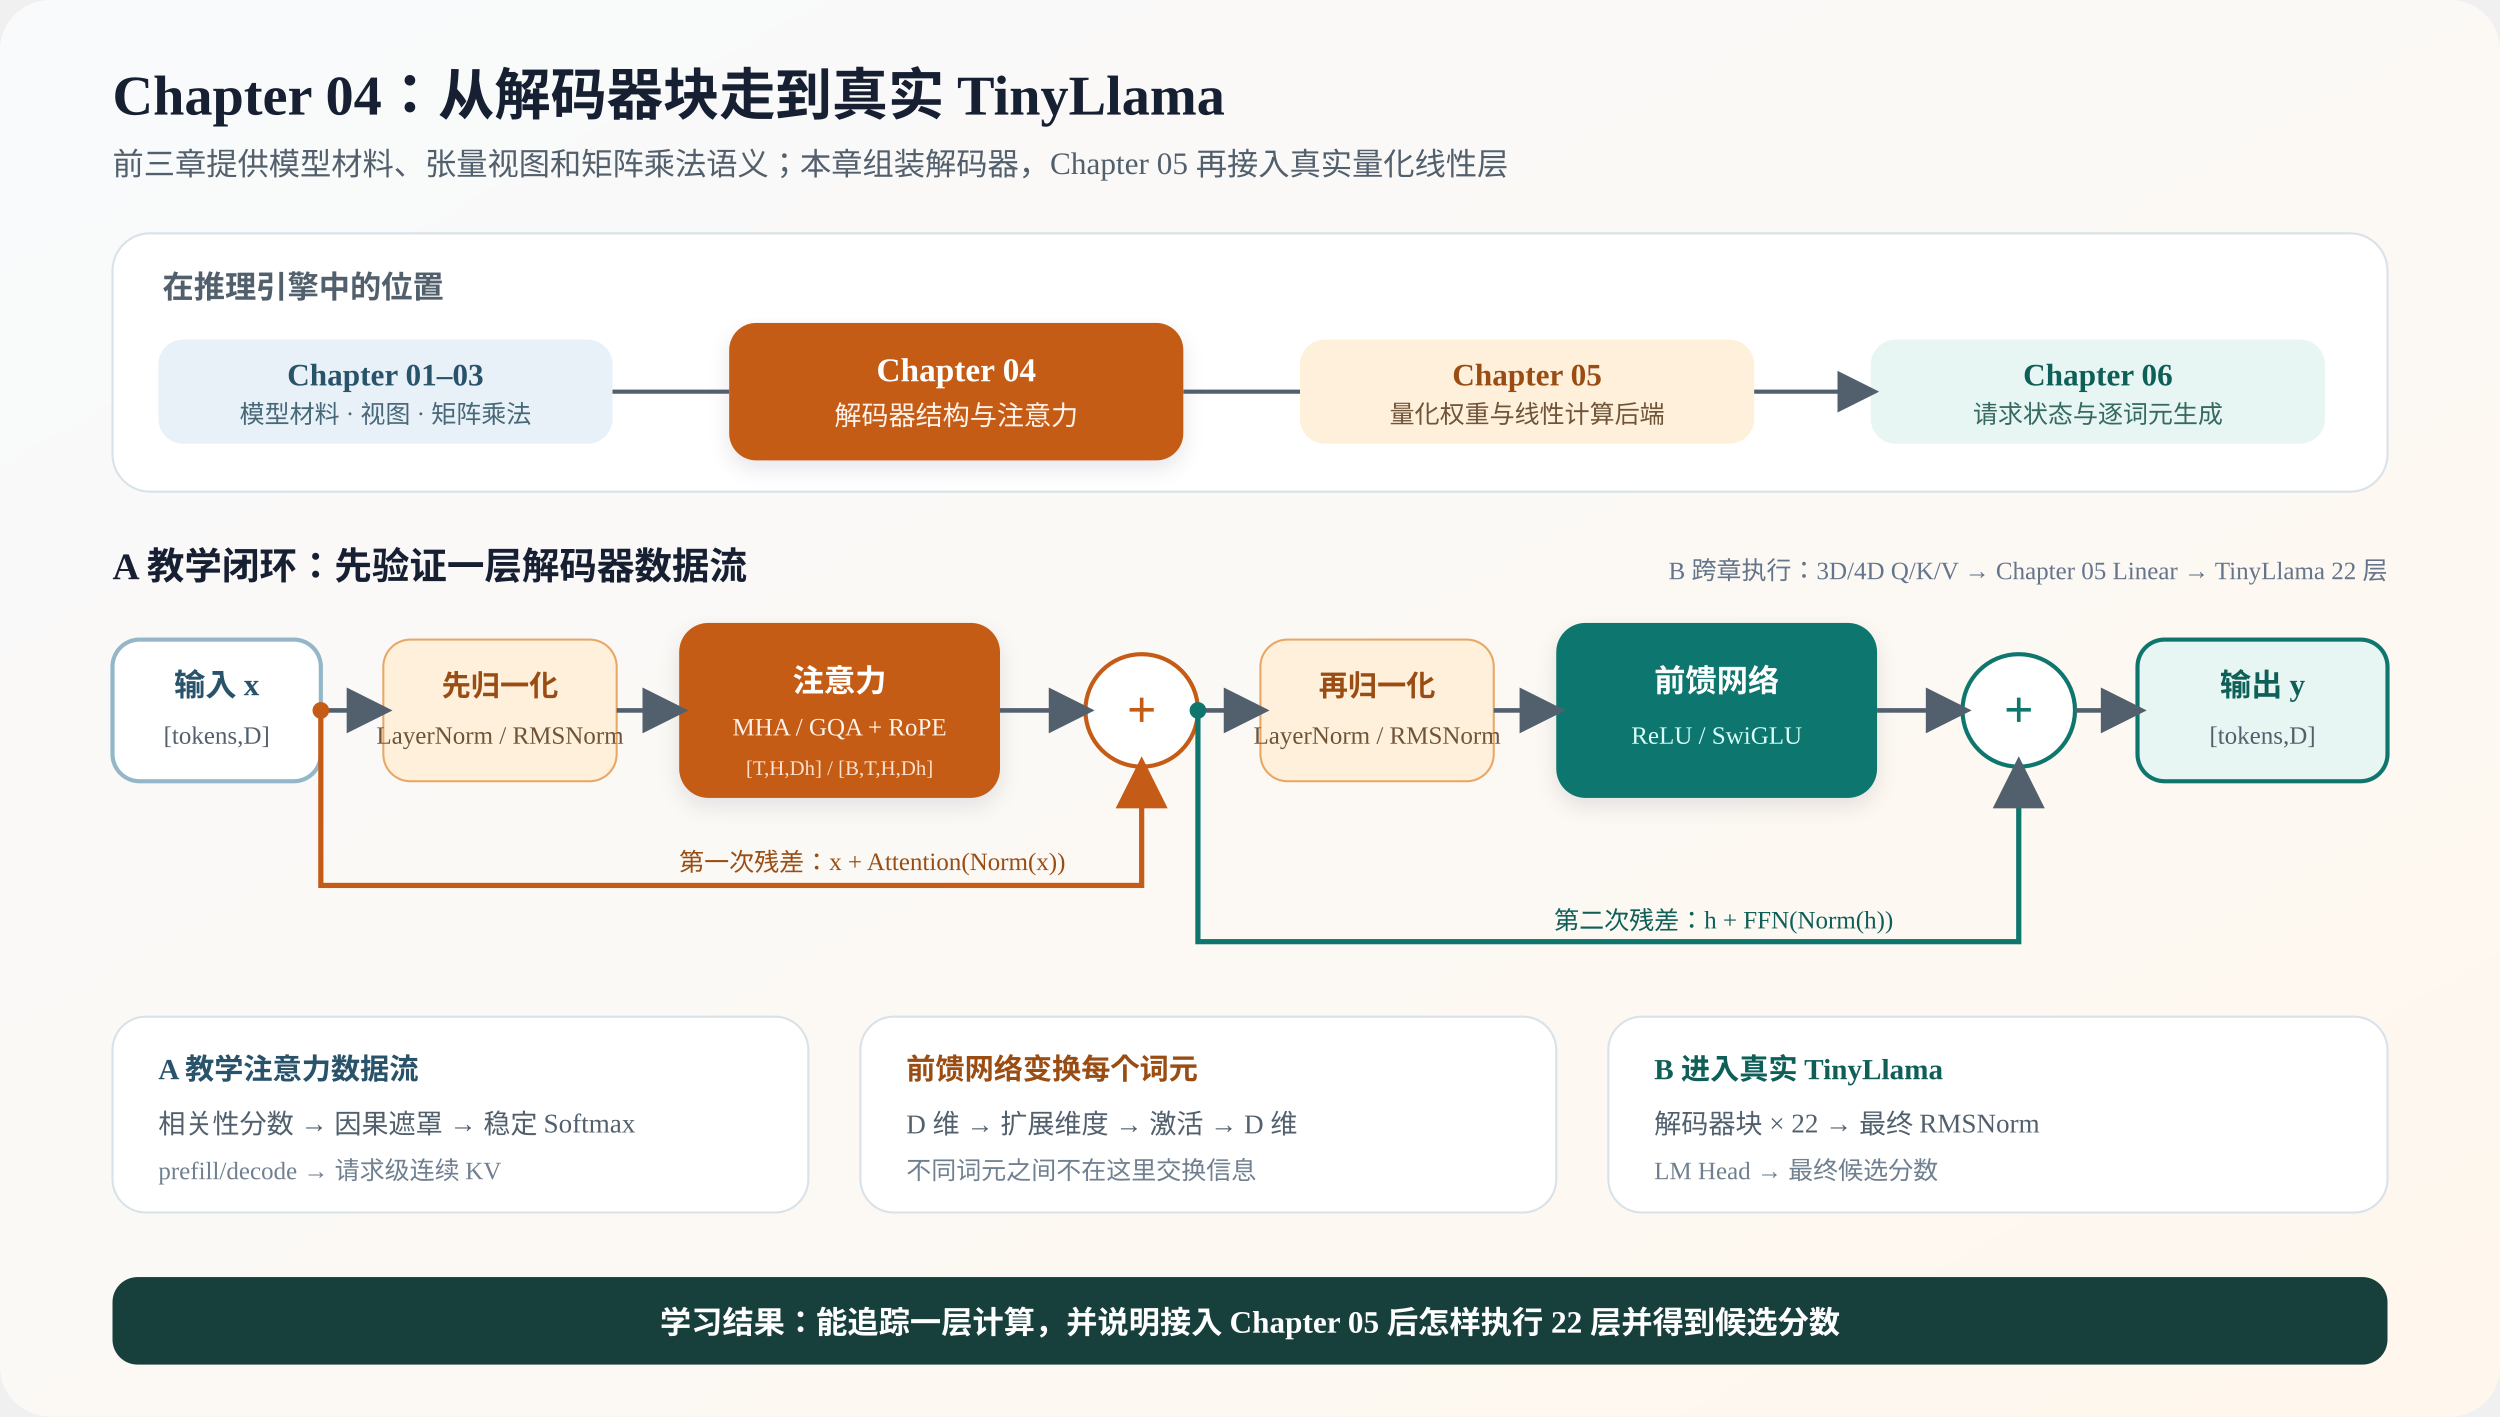
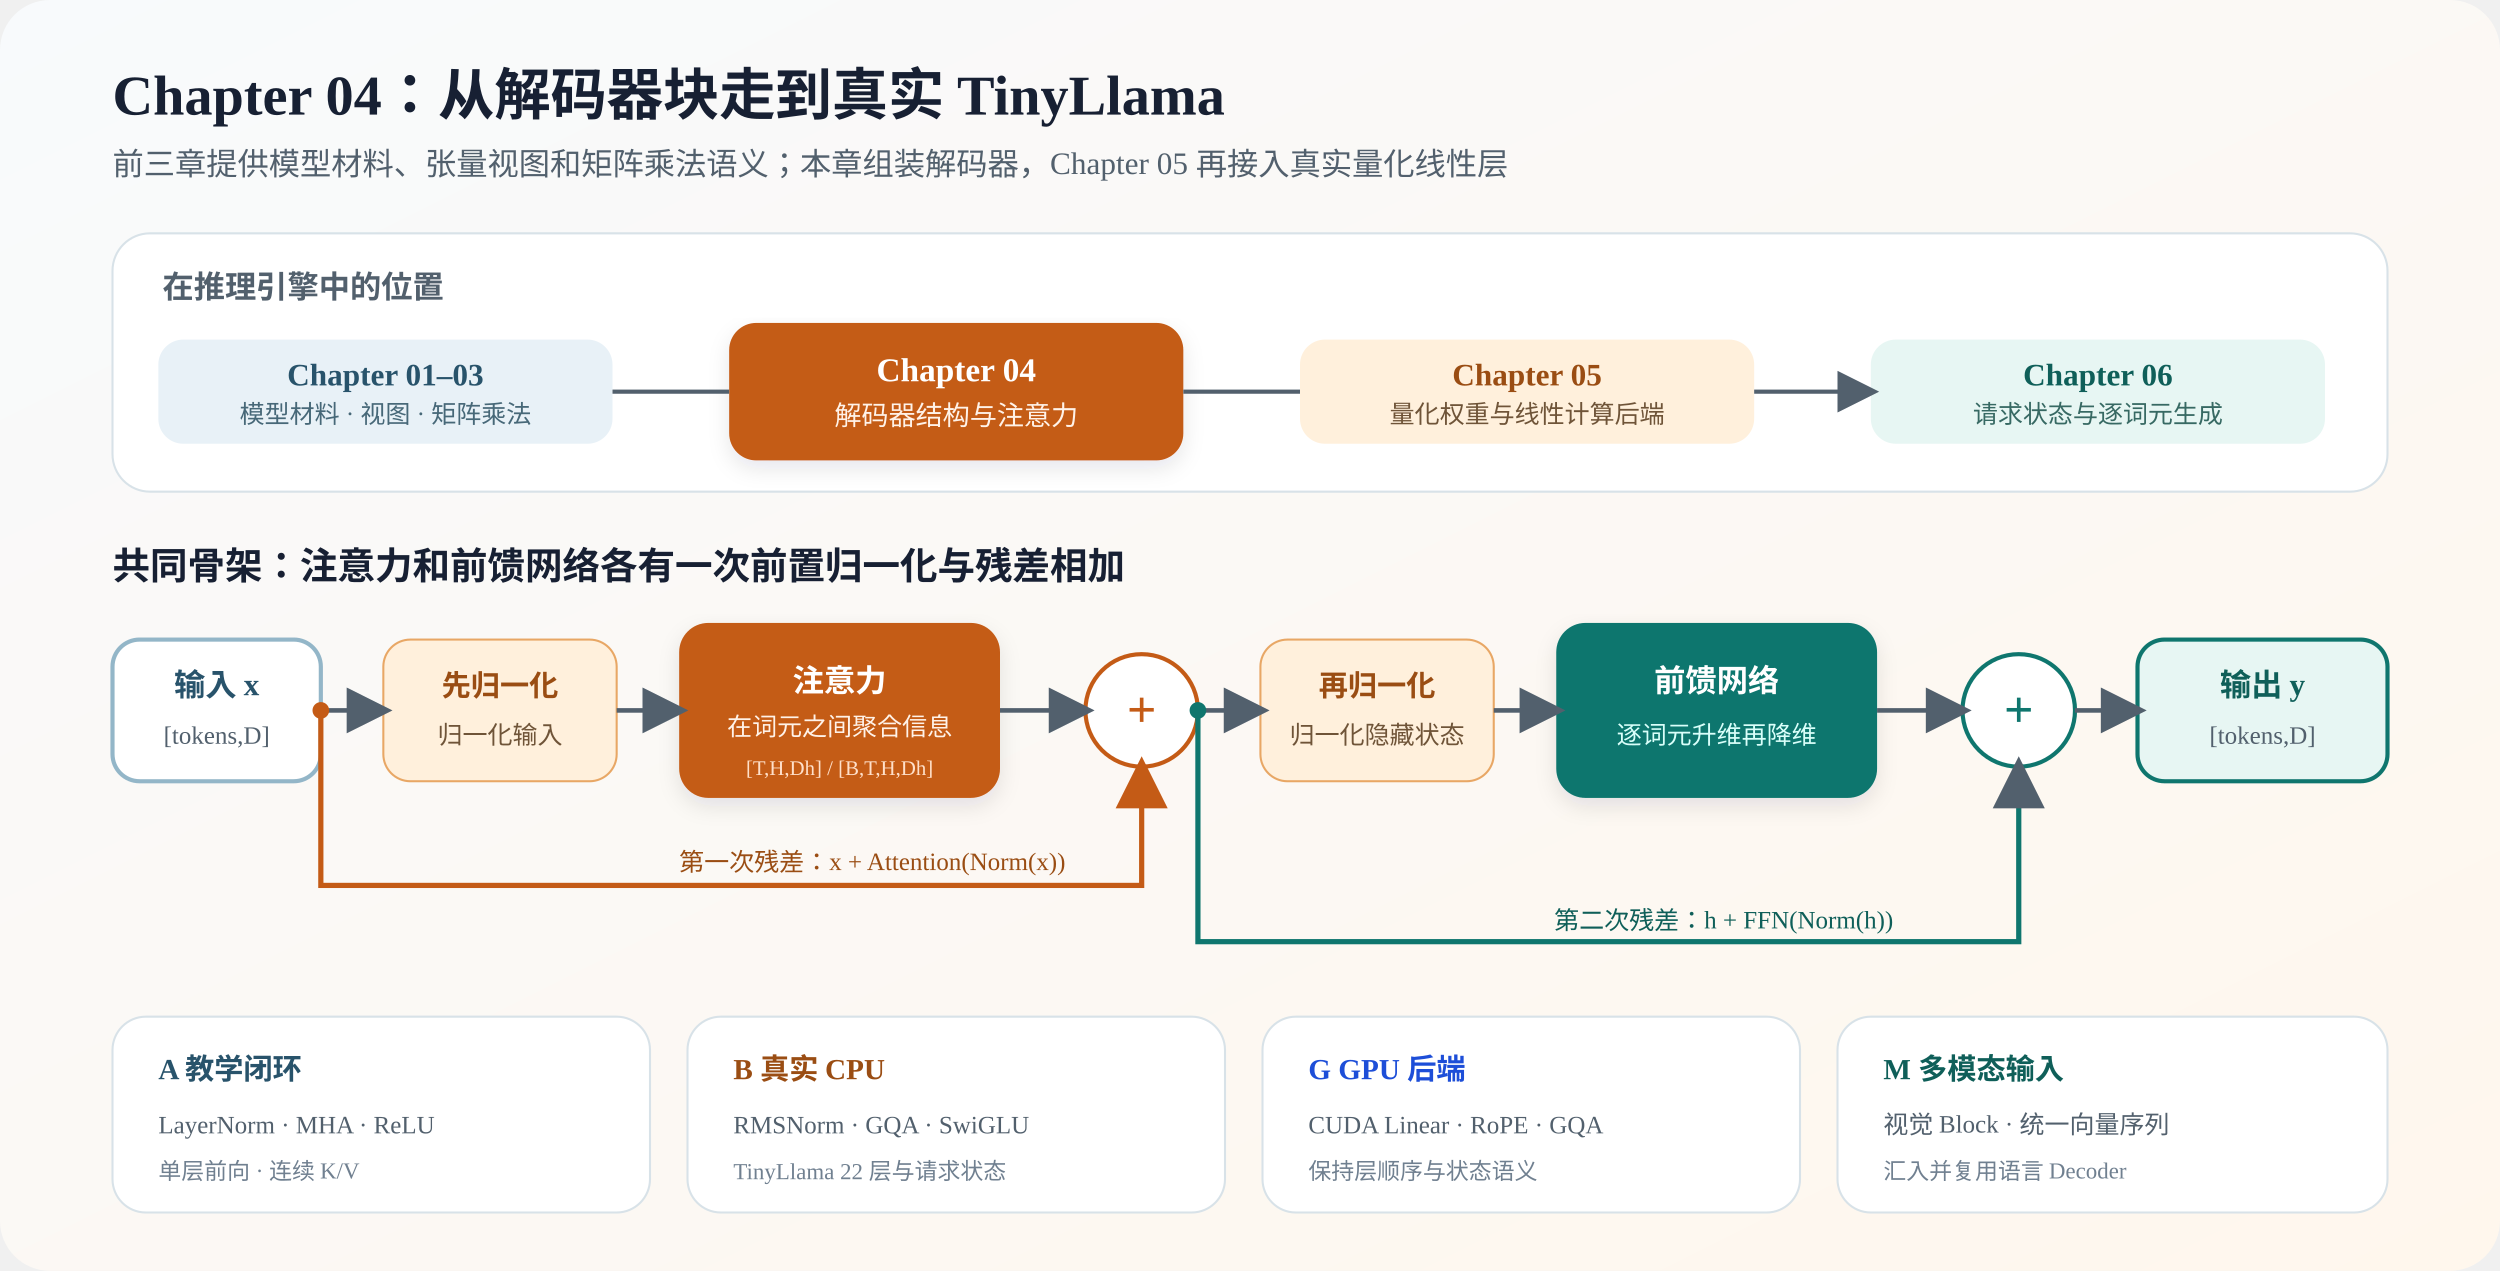
- <svg xmlns="http://www.w3.org/2000/svg" viewBox="0 0 1200 680" role="img" aria-labelledby="title desc">
+ <svg xmlns="http://www.w3.org/2000/svg" viewBox="0 0 1200 610" role="img" aria-labelledby="title desc">
  <defs>
    <style>text { font-family: "Noto Sans CJK SC", "Droid Sans Fallback", sans-serif !important; }</style>
    <linearGradient id="background" x1="0" y1="0" x2="1" y2="1">
      <stop offset="0" stop-color="#f8fafc" />
      <stop offset="1" stop-color="#fff7ed" />
    </linearGradient>
    <marker id="arrow" markerWidth="10" markerHeight="10" refX="8" refY="5" orient="auto">
      <path d="M0,0 L10,5 L0,10 Z" fill="#52606d" />
    </marker>
    <marker id="arrow-orange" markerWidth="10" markerHeight="10" refX="8" refY="5" orient="auto">
      <path d="M0,0 L10,5 L0,10 Z" fill="#c45b16" />
    </marker>
    <filter id="shadow" x="-10%" y="-10%" width="120%" height="130%">
      <feDropShadow dx="0" dy="4" stdDeviation="5" flood-color="#0f172a" flood-opacity="0.10" />
    </filter>
  </defs>
-   <rect width="1200" height="680" rx="24" fill="url(#background)" />
+   <rect width="1200" height="610" rx="24" fill="url(#background)" />
  <text x="54" y="55" font-size="27" font-weight="700" fill="#172033">Chapter 04：从解码器块走到真实 TinyLlama</text>
  <text x="54" y="84" font-size="15" fill="#52606d">前三章提供模型材料、张量视图和矩阵乘法语义；本章组装解码器，Chapter 05 再接入真实量化线性层</text>
  <rect x="54" y="112" width="1092" height="124" rx="18" fill="#ffffff" stroke="#d8e2e8" />
  <text x="78" y="143" font-size="15" font-weight="700" fill="#52606d">在推理引擎中的位置</text>
  <g text-anchor="middle">
    <rect x="76" y="163" width="218" height="50" rx="12" fill="#e8f1f7" />
    <text x="185" y="185" font-size="15" font-weight="700" fill="#28536b">Chapter 01–03</text>
    <text x="185" y="203" font-size="12" fill="#476878">模型材料 · 视图 · 矩阵乘法</text>
    <rect x="350" y="155" width="218" height="66" rx="13" fill="#c45b16" filter="url(#shadow)" />
    <text x="459" y="183" font-size="16" font-weight="700" fill="#ffffff">Chapter 04</text>
    <text x="459" y="204" font-size="13" fill="#fff2e8">解码器结构与注意力</text>
    <rect x="624" y="163" width="218" height="50" rx="12" fill="#fff0dc" />
    <text x="733" y="185" font-size="15" font-weight="700" fill="#9a4d13">Chapter 05</text>
    <text x="733" y="203" font-size="12" fill="#6f5438">量化权重与线性计算后端</text>
    <rect x="898" y="163" width="218" height="50" rx="12" fill="#e7f6f3" />
    <text x="1007" y="185" font-size="15" font-weight="700" fill="#0f5f59">Chapter 06</text>
    <text x="1007" y="203" font-size="12" fill="#376963">请求状态与逐词元生成</text>
  </g>
  <path d="M294 188H350M568 188H624M842 188H898" fill="none" stroke="#52606d" stroke-width="2" marker-end="url(#arrow)" />
-   <text x="54" y="278" font-size="18" font-weight="700" fill="#172033">A 教学闭环：先验证一层解码器数据流</text>
-   <text x="1146" y="278" font-size="12" text-anchor="end" fill="#64748b">B 跨章执行：3D/4D Q/K/V → Chapter 05 Linear → TinyLlama 22 层</text>
+   <text x="54" y="278" font-size="18" font-weight="700" fill="#172033">共同骨架：注意力和前馈网络各有一次前置归一化与残差相加</text>
  <g text-anchor="middle">
    <rect x="54" y="307" width="100" height="68" rx="13" fill="#ffffff" stroke="#93b6c8" stroke-width="2" />
    <text x="104" y="334" font-size="15" font-weight="700" fill="#28536b">输入 x</text>
    <text x="104" y="357" font-size="12" fill="#52606d">[tokens,D]</text>
    <rect x="184" y="307" width="112" height="68" rx="13" fill="#fff0dc" stroke="#e8a765" />
    <text x="240" y="334" font-size="14" font-weight="700" fill="#9a4d13">先归一化</text>
-     <text x="240" y="357" font-size="12" fill="#6f5438">LayerNorm / RMSNorm</text>
+     <text x="240" y="357" font-size="12" fill="#6f5438">归一化输入</text>
    <rect x="326" y="299" width="154" height="84" rx="14" fill="#c45b16" filter="url(#shadow)" />
    <text x="403" y="332" font-size="15" font-weight="700" fill="#ffffff">注意力</text>
-     <text x="403" y="353" font-size="12" fill="#fff2e8">MHA / GQA + RoPE</text>
+     <text x="403" y="353" font-size="12" fill="#fff2e8">在词元之间聚合信息</text>
    <text x="403" y="372" font-size="10" fill="#ffe0ca">[T,H,Dh] / [B,T,H,Dh]</text>
    <circle cx="548" cy="341" r="27" fill="#ffffff" stroke="#c45b16" stroke-width="2" />
    <text x="548" y="349" font-size="25" font-weight="700" fill="#c45b16">+</text>
    <rect x="605" y="307" width="112" height="68" rx="13" fill="#fff0dc" stroke="#e8a765" />
    <text x="661" y="334" font-size="14" font-weight="700" fill="#9a4d13">再归一化</text>
-     <text x="661" y="357" font-size="12" fill="#6f5438">LayerNorm / RMSNorm</text>
+     <text x="661" y="357" font-size="12" fill="#6f5438">归一化隐藏状态</text>
    <rect x="747" y="299" width="154" height="84" rx="14" fill="#0f766e" filter="url(#shadow)" />
    <text x="824" y="332" font-size="15" font-weight="700" fill="#ffffff">前馈网络</text>
-     <text x="824" y="357" font-size="12" fill="#d9fffa">ReLU / SwiGLU</text>
+     <text x="824" y="357" font-size="12" fill="#d9fffa">逐词元升维再降维</text>
    <circle cx="969" cy="341" r="27" fill="#ffffff" stroke="#0f766e" stroke-width="2" />
    <text x="969" y="349" font-size="25" font-weight="700" fill="#0f766e">+</text>
    <rect x="1026" y="307" width="120" height="68" rx="13" fill="#e7f6f3" stroke="#0f766e" stroke-width="2" />
    <text x="1086" y="334" font-size="15" font-weight="700" fill="#0f5f59">输出 y</text>
    <text x="1086" y="357" font-size="12" fill="#52606d">[tokens,D]</text>
  </g>
  <g fill="none" stroke="#52606d" stroke-width="2.2" marker-end="url(#arrow)">
    <path d="M154 341 H184" />
    <path d="M296 341 H326" />
    <path d="M480 341 H521" />
    <path d="M575 341 H605" />
    <path d="M717 341 H747" />
    <path d="M901 341 H942" />
    <path d="M996 341 H1026" />
  </g>
  <path d="M154 341 V425 H548 V368" fill="none" stroke="#c45b16" stroke-width="2.5" marker-end="url(#arrow-orange)" />
  <path d="M575 341 V452 H969 V368" fill="none" stroke="#0f766e" stroke-width="2.5" marker-end="url(#arrow)" />
  <circle cx="154" cy="341" r="4" fill="#c45b16" />
  <circle cx="575" cy="341" r="4" fill="#0f766e" />
  <text x="326" y="418" font-size="12" fill="#9a4d13">第一次残差：x + Attention(Norm(x))</text>
  <text x="746" y="446" font-size="12" fill="#0f5f59">第二次残差：h + FFN(Norm(h))</text>
  <g>
-     <rect x="54" y="488" width="334" height="94" rx="16" fill="#ffffff" stroke="#d8e2e8" />
-     <text x="76" y="518" font-size="14" font-weight="700" fill="#28536b">A 教学注意力数据流</text>
-     <text x="76" y="544" font-size="13" fill="#52606d">相关性分数 → 因果遮罩 → 稳定 Softmax</text>
-     <text x="76" y="566" font-size="12" fill="#708090">prefill/decode → 请求级连续 KV</text>
-     <rect x="413" y="488" width="334" height="94" rx="16" fill="#ffffff" stroke="#d8e2e8" />
-     <text x="435" y="518" font-size="14" font-weight="700" fill="#9a4d13">前馈网络变换每个词元</text>
-     <text x="435" y="544" font-size="13" fill="#52606d">D 维 → 扩展维度 → 激活 → D 维</text>
-     <text x="435" y="566" font-size="12" fill="#708090">不同词元之间不在这里交换信息</text>
-     <rect x="772" y="488" width="374" height="94" rx="16" fill="#ffffff" stroke="#d8e2e8" />
-     <text x="794" y="518" font-size="14" font-weight="700" fill="#0f5f59">B 进入真实 TinyLlama</text>
-     <text x="794" y="544" font-size="13" fill="#52606d">解码器块 × 22 → 最终 RMSNorm</text>
-     <text x="794" y="566" font-size="12" fill="#708090">LM Head → 最终候选分数</text>
+     <rect x="54" y="488" width="258" height="94" rx="16" fill="#ffffff" stroke="#d8e2e8" />
+     <text x="76" y="518" font-size="14" font-weight="700" fill="#28536b">A 教学闭环</text>
+     <text x="76" y="544" font-size="12" fill="#52606d">LayerNorm · MHA · ReLU</text>
+     <text x="76" y="566" font-size="11" fill="#708090">单层前向 · 连续 K/V</text>
+     <rect x="330" y="488" width="258" height="94" rx="16" fill="#ffffff" stroke="#d8e2e8" />
+     <text x="352" y="518" font-size="14" font-weight="700" fill="#9a4d13">B 真实 CPU</text>
+     <text x="352" y="544" font-size="12" fill="#52606d">RMSNorm · GQA · SwiGLU</text>
+     <text x="352" y="566" font-size="11" fill="#708090">TinyLlama 22 层与请求状态</text>
+     <rect x="606" y="488" width="258" height="94" rx="16" fill="#ffffff" stroke="#d8e2e8" />
+     <text x="628" y="518" font-size="14" font-weight="700" fill="#1d4ed8">G GPU 后端</text>
+     <text x="628" y="544" font-size="12" fill="#52606d">CUDA Linear · RoPE · GQA</text>
+     <text x="628" y="566" font-size="11" fill="#708090">保持层顺序与状态语义</text>
+     <rect x="882" y="488" width="264" height="94" rx="16" fill="#ffffff" stroke="#d8e2e8" />
+     <text x="904" y="518" font-size="14" font-weight="700" fill="#0f5f59">M 多模态输入</text>
+     <text x="904" y="544" font-size="12" fill="#52606d">视觉 Block · 统一向量序列</text>
+     <text x="904" y="566" font-size="11" fill="#708090">汇入并复用语言 Decoder</text>
  </g>
-   <rect x="54" y="613" width="1092" height="42" rx="12" fill="#173f3c" />
-   <text x="600" y="640" font-size="15" font-weight="700" text-anchor="middle" fill="#ffffff">学习结果：能追踪一层计算，并说明接入 Chapter 05 后怎样执行 22 层并得到候选分数</text>
</svg>
